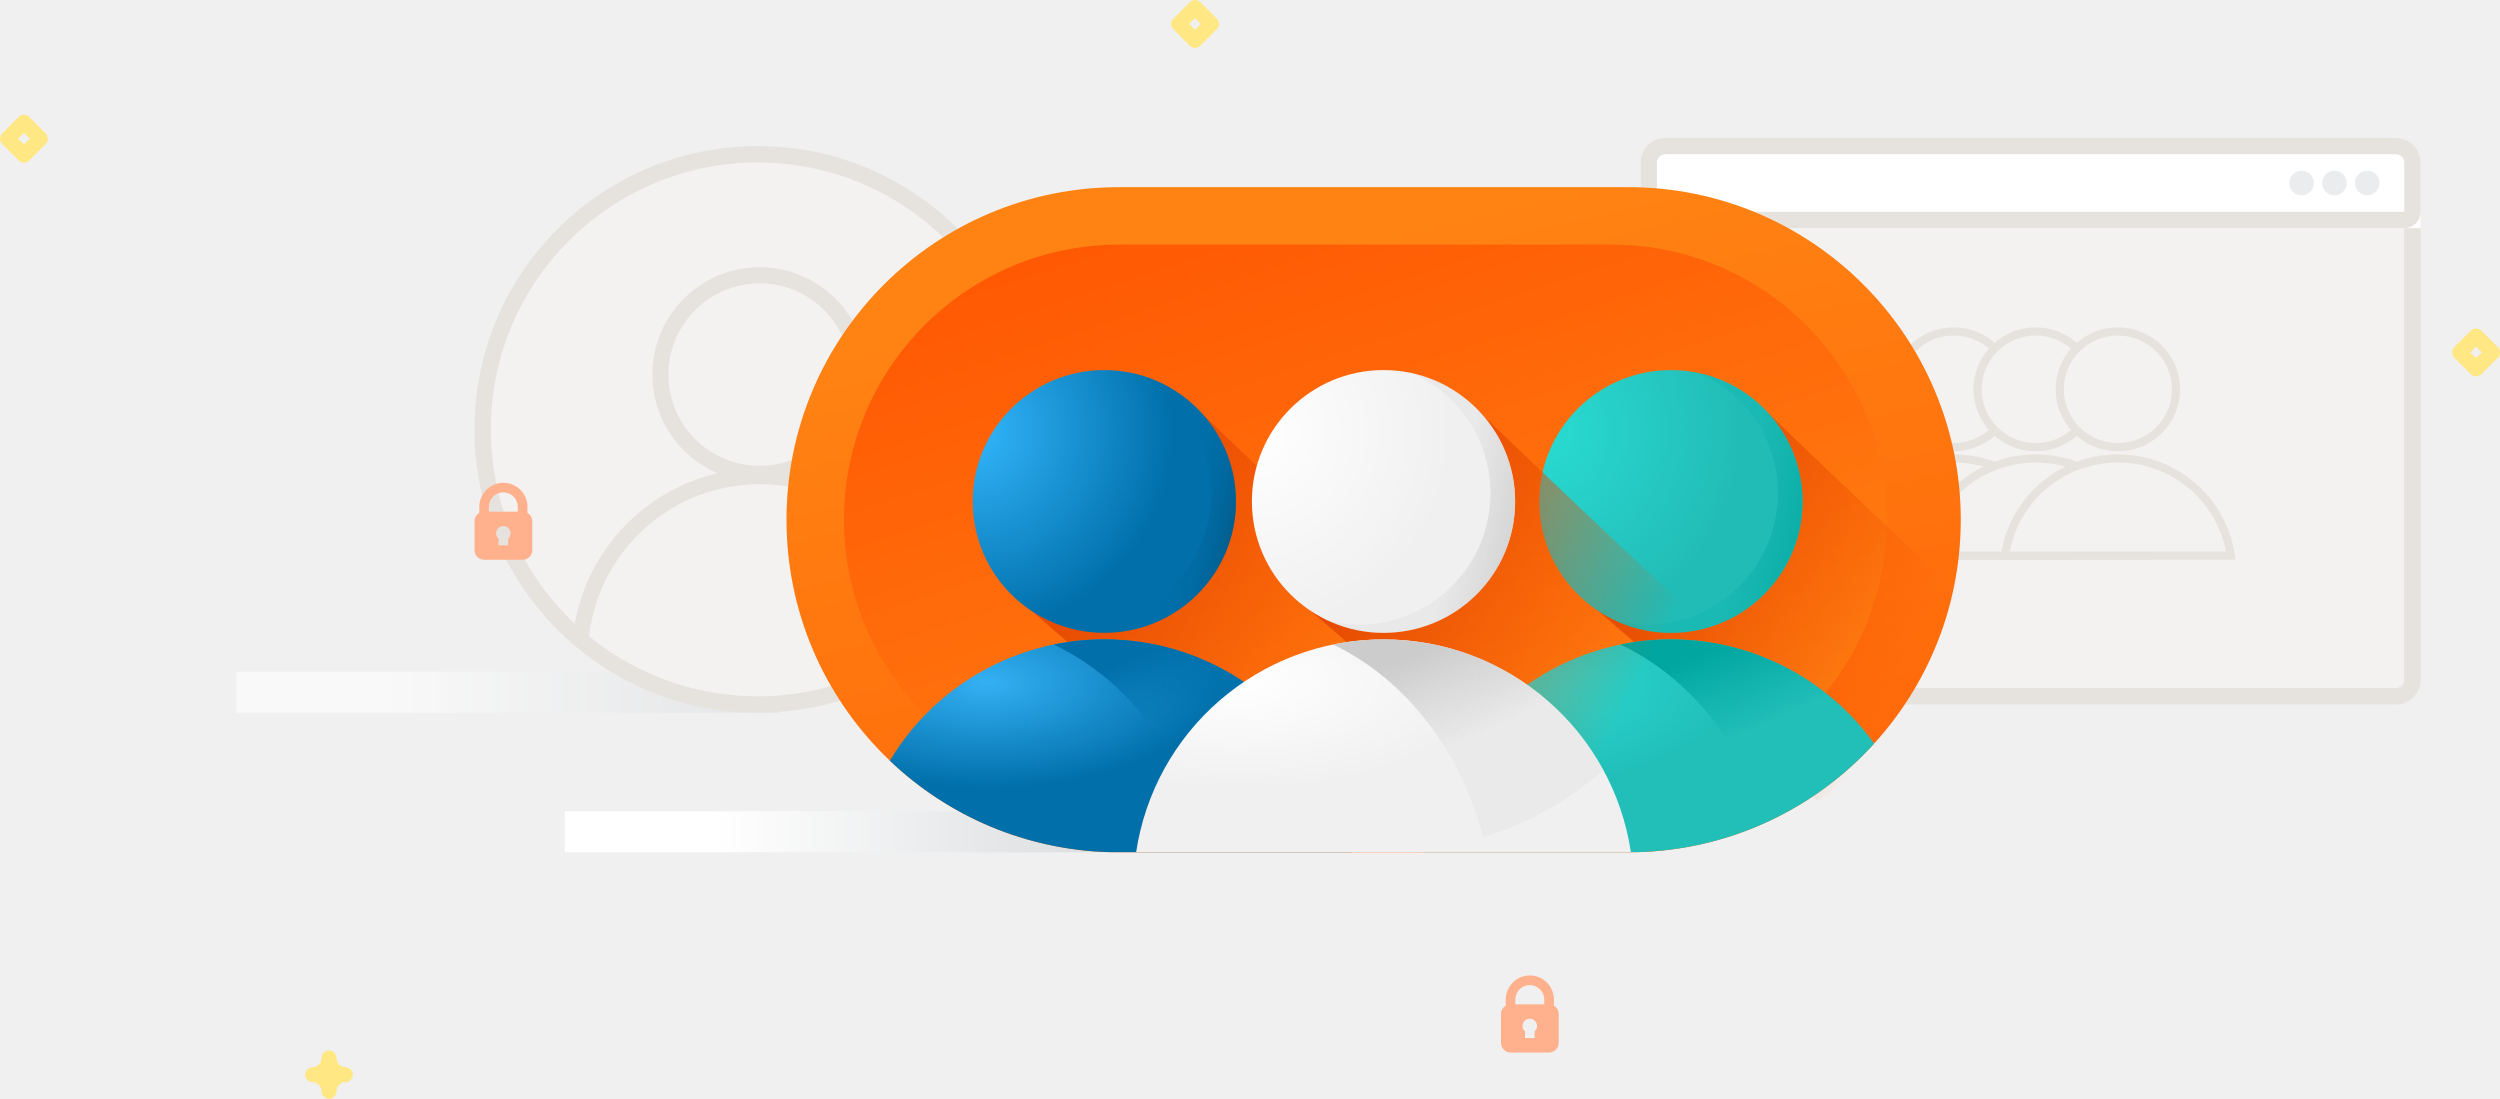
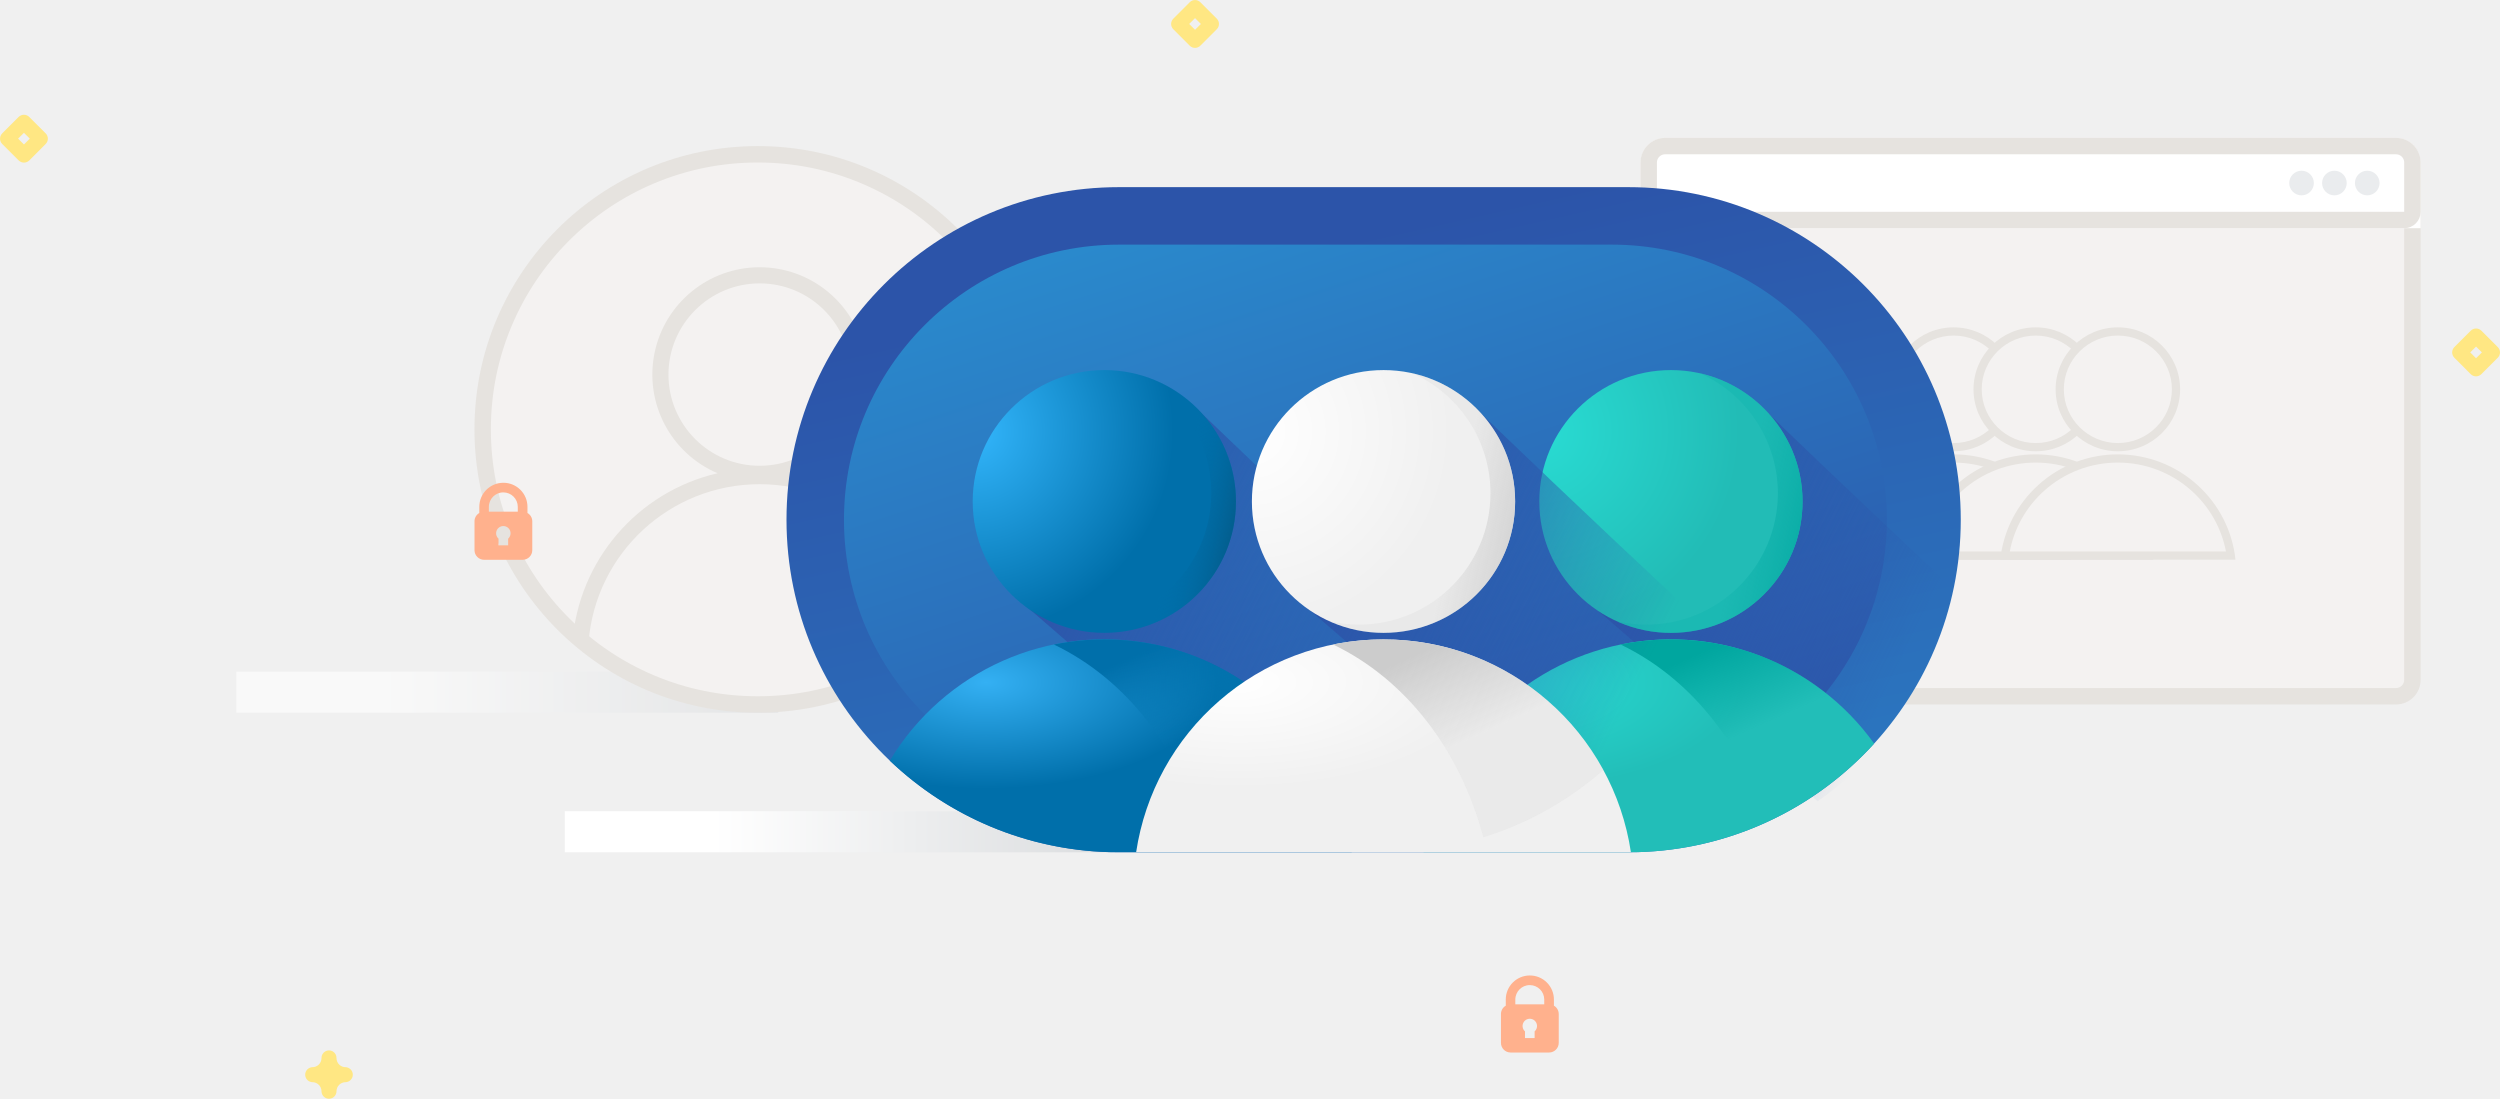
<svg xmlns="http://www.w3.org/2000/svg" xmlns:xlink="http://www.w3.org/1999/xlink" width="304.445" height="133.802" viewBox="0 0 304.445 133.802">
  <defs>
    <linearGradient id="linear-gradient" x1="0.274" y1="0.5" x2="1" y2="0.5" gradientUnits="objectBoundingBox">
      <stop offset="0" stop-color="#fff" />
      <stop offset="1" stop-color="#dbdddf" />
    </linearGradient>
    <linearGradient id="linear-gradient-3" x1="0.274" y1="0.5" x2="1" y2="0.5" gradientUnits="objectBoundingBox">
      <stop offset="0" stop-color="#fff" stop-opacity="0" />
      <stop offset="1" stop-color="#dbdddf" />
    </linearGradient>
    <linearGradient id="linear-gradient-4" x1="0.236" y1="0.169" x2="0.821" y2="1.634" gradientUnits="objectBoundingBox">
-       <stop offset="0" stop-color="#ff8313" />
-       <stop offset="1" stop-color="#ff5402" />
+       <stop offset="0" stop-color="#2c54a9" />
+       <stop offset="1" stop-color="#2a8fd0" />
    </linearGradient>
    <linearGradient id="linear-gradient-5" x1="0.783" y1="1.027" x2="0.103" y2="-0.072" xlink:href="#linear-gradient-4" />
    <linearGradient id="linear-gradient-6" x1="0.084" y1="0.36" x2="0.818" y2="0.733" gradientUnits="objectBoundingBox">
-       <stop offset="0" stop-color="#e34700" />
-       <stop offset="0.472" stop-color="#e54800" stop-opacity="0.494" />
-       <stop offset="1" stop-color="#f34c00" stop-opacity="0" />
+       <stop offset="0" stop-color="#2c54a9" />
+       <stop offset="0.472" stop-color="#2c54a9" stop-opacity="0.494" />
+       <stop offset="1" stop-color="#2c54a9" stop-opacity="0" />
    </linearGradient>
    <radialGradient id="radial-gradient" cx="0.208" cy="0.202" r="0.5" gradientUnits="objectBoundingBox">
      <stop offset="0" stop-color="#34b0f3" />
      <stop offset="1" stop-color="#006faa" />
    </radialGradient>
    <radialGradient id="radial-gradient-2" cx="0" cy="0.233" r="0.764" gradientTransform="translate(0.106 0.025) rotate(27.054)" gradientUnits="objectBoundingBox">
      <stop offset="0" stop-color="#33b6fc" />
      <stop offset="1" stop-color="#006faa" />
    </radialGradient>
    <linearGradient id="linear-gradient-7" x1="0.433" x2="0.678" y2="0.398" gradientUnits="objectBoundingBox">
      <stop offset="0" stop-color="#006faa" />
      <stop offset="1" stop-color="#0a7cb8" stop-opacity="0" />
    </linearGradient>
    <linearGradient id="linear-gradient-8" x1="0.719" y1="0.4" x2="1.177" y2="0.537" gradientUnits="objectBoundingBox">
      <stop offset="0" stop-color="#0070ac" stop-opacity="0" />
      <stop offset="1" stop-color="#064769" />
    </linearGradient>
    <radialGradient id="radial-gradient-3" cx="0.208" cy="0.202" r="0.5" gradientUnits="objectBoundingBox">
      <stop offset="0" stop-color="#29dbd3" />
      <stop offset="1" stop-color="#22beb8" />
    </radialGradient>
    <radialGradient id="radial-gradient-4" cx="0" cy="0.233" r="0.764" gradientTransform="translate(0.106 0.025) rotate(27.054)" gradientUnits="objectBoundingBox">
      <stop offset="0" stop-color="#29dcd3" />
      <stop offset="1" stop-color="#22bcb6" />
    </radialGradient>
    <linearGradient id="linear-gradient-10" x1="0.433" x2="0.678" y2="0.398" gradientUnits="objectBoundingBox">
      <stop offset="0" stop-color="#00a69f" />
      <stop offset="1" stop-color="#00a69f" stop-opacity="0" />
    </linearGradient>
    <linearGradient id="linear-gradient-11" x1="0.719" y1="0.4" x2="1.177" y2="0.537" gradientUnits="objectBoundingBox">
      <stop offset="0" stop-color="#15b5af" stop-opacity="0.49" />
      <stop offset="1" stop-color="#00a69f" />
    </linearGradient>
    <radialGradient id="radial-gradient-5" cx="0.208" cy="0.202" r="0.5" gradientUnits="objectBoundingBox">
      <stop offset="0" stop-color="#fff" />
      <stop offset="1" stop-color="#f0f0f0" />
    </radialGradient>
    <radialGradient id="radial-gradient-6" cx="0" cy="0.233" r="0.764" gradientTransform="translate(0.106 0.025) rotate(27.054)" xlink:href="#radial-gradient-5" />
    <linearGradient id="linear-gradient-13" x1="0.433" x2="0.678" y2="0.398" gradientUnits="objectBoundingBox">
      <stop offset="0" stop-color="#ccc" />
      <stop offset="1" stop-color="#ccc" stop-opacity="0.169" />
    </linearGradient>
    <linearGradient id="linear-gradient-14" x1="0.719" y1="0.4" x2="1.177" y2="0.537" gradientUnits="objectBoundingBox">
      <stop offset="0" stop-color="#ccc" stop-opacity="0.188" />
      <stop offset="1" stop-color="#ccc" />
    </linearGradient>
  </defs>
  <g id="user-onboarding" transform="translate(-141.222 -98.21)">
    <g id="lock-idle-accounts-illustration">
      <rect id="Rectangle_455" data-name="Rectangle 455" width="66" height="5" transform="translate(170 180)" opacity="0.6" fill="url(#linear-gradient)" />
      <g id="Group_1162" data-name="Group 1162" transform="translate(-1385 -1581)">
        <g id="Path_2178" data-name="Path 2178" transform="translate(1584 1697)" fill="#f4f2f1">
          <path d="M 34.5 68 C 29.977 68 25.59 67.114 21.461 65.368 C 17.472 63.681 13.889 61.265 10.812 58.188 C 7.735 55.111 5.319 51.528 3.632 47.539 C 1.886 43.41 1 39.023 1 34.5 C 1 29.977 1.886 25.59 3.632 21.461 C 5.319 17.472 7.735 13.889 10.812 10.812 C 13.889 7.735 17.472 5.319 21.461 3.632 C 25.59 1.886 29.977 1 34.5 1 C 39.023 1 43.41 1.886 47.539 3.632 C 51.528 5.319 55.111 7.735 58.188 10.812 C 61.265 13.889 63.681 17.472 65.368 21.461 C 67.114 25.59 68 29.977 68 34.5 C 68 39.023 67.114 43.41 65.368 47.539 C 63.681 51.528 61.265 55.111 58.188 58.188 C 55.111 61.265 51.528 63.681 47.539 65.368 C 43.41 67.114 39.023 68 34.5 68 Z" stroke="none" />
          <path d="M 34.5 2 C 30.112 2 25.856 2.859 21.85 4.553 C 17.98 6.19 14.504 8.534 11.519 11.519 C 8.534 14.504 6.19 17.98 4.553 21.85 C 2.859 25.856 2 30.112 2 34.5 C 2 38.888 2.859 43.144 4.553 47.15 C 6.19 51.02 8.534 54.496 11.519 57.481 C 14.504 60.466 17.98 62.81 21.85 64.447 C 25.856 66.141 30.112 67 34.5 67 C 38.888 67 43.144 66.141 47.15 64.447 C 51.02 62.81 54.496 60.466 57.481 57.481 C 60.466 54.496 62.81 51.02 64.447 47.15 C 66.141 43.144 67 38.888 67 34.5 C 67 30.112 66.141 25.856 64.447 21.85 C 62.81 17.98 60.466 14.504 57.481 11.519 C 54.496 8.534 51.02 6.19 47.15 4.553 C 43.144 2.859 38.888 2 34.5 2 M 34.5 0 C 53.554 0 69 15.446 69 34.5 C 69 53.554 53.554 69 34.5 69 C 15.446 69 0 53.554 0 34.5 C 0 15.446 15.446 0 34.5 0 Z" stroke="none" fill="#e6e3df" />
        </g>
        <path id="application-outline" d="M1.961,45.726,0,45.723A22.951,22.951,0,0,1,17.676,25.08a13.066,13.066,0,1,1,10.256,0A22.955,22.955,0,0,1,45.608,45.72l-1.966,0a20.9,20.9,0,0,0-41.678,0v0ZM11.7,13.063A11.105,11.105,0,1,0,22.8,1.961,11.118,11.118,0,0,0,11.7,13.063Z" transform="translate(1595.926 1711.759)" fill="#e6e3df" />
      </g>
      <path id="Path_95" d="M424.493,166.965a.914.914,0,0,1-.914-.914,1.1,1.1,0,0,0-1.1-1.1.915.915,0,0,1,0-1.829,1.1,1.1,0,0,0,1.1-1.1.915.915,0,1,1,1.829,0,1.1,1.1,0,0,0,1.1,1.1.915.915,0,0,1,0,1.829,1.1,1.1,0,0,0-1.1,1.1.914.914,0,0,1-.914.914Z" transform="translate(-243.207 65.047)" fill="#ffe783" />
      <path id="Path_96" d="M68.794,419.851a.915.915,0,0,1-.645-.267l-2-2a.914.914,0,0,1,0-1.291l2-2a.914.914,0,0,1,1.291,0l2,2a.914.914,0,0,1,0,1.291l-2,2.008A.915.915,0,0,1,68.794,419.851Zm-.711-2.917.711.711.711-.711-.711-.708Z" transform="translate(75.344 -301.841)" fill="#ffe783" />
      <path id="Path_98" d="M141.064,46.254a.914.914,0,0,1-.645-.267l-2-2.005a.914.914,0,0,1,0-1.291l2-2a.914.914,0,0,1,1.291,0l2,2a.914.914,0,0,1,0,1.291l-2,2a.909.909,0,0,1-.645.267Zm-.711-2.917.711.711.711-.711-.711-.711Z" transform="translate(301.688 97.79)" fill="#ffe783" />
      <path id="Path_98-2" data-name="Path_98" d="M141.064,46.254a.914.914,0,0,1-.645-.267l-2-2.005a.914.914,0,0,1,0-1.291l2-2a.914.914,0,0,1,1.291,0l2,2a.914.914,0,0,1,0,1.291l-2,2a.909.909,0,0,1-.645.267Zm-.711-2.917.711.711.711-.711-.711-.711Z" transform="translate(145.688 57.79)" fill="#ffe783" />
      <path id="padlock" d="M70.9,3.681V2.932a2.932,2.932,0,1,0-5.864,0v.749a1.169,1.169,0,0,0-.586,1.01V8.209a1.174,1.174,0,0,0,1.173,1.173h4.691a1.174,1.174,0,0,0,1.173-1.173V4.691a1.169,1.169,0,0,0-.586-1.01ZM67.963,1.173a1.761,1.761,0,0,1,1.759,1.759v.586H66.2V2.932a1.761,1.761,0,0,1,1.759-1.759Zm.586,5.635v.815H67.377V6.808a.88.88,0,1,1,1.173,0Z" transform="translate(259.555 217)" fill="#ffb18d" />
      <path id="padlock-2" data-name="padlock" d="M70.9,3.681V2.932a2.932,2.932,0,1,0-5.864,0v.749a1.169,1.169,0,0,0-.586,1.01V8.209a1.174,1.174,0,0,0,1.173,1.173h4.691a1.174,1.174,0,0,0,1.173-1.173V4.691a1.169,1.169,0,0,0-.586-1.01ZM67.963,1.173a1.761,1.761,0,0,1,1.759,1.759v.586H66.2V2.932a1.761,1.761,0,0,1,1.759-1.759Zm.586,5.635v.815H67.377V6.808a.88.88,0,1,1,1.173,0Z" transform="translate(134.555 157)" fill="#ffb18d" />
      <rect id="Rectangle_446" data-name="Rectangle 446" width="66" height="5" transform="translate(210 197)" fill="url(#linear-gradient)" />
      <g id="Group_1135" data-name="Group 1135" transform="translate(61 -7)">
        <rect id="Rectangle_448" data-name="Rectangle 448" width="66" height="5" transform="translate(234 186)" fill="url(#linear-gradient-3)" />
        <g id="Path_2110" data-name="Path 2110" transform="translate(280 122)" fill="#f4f2f1">
          <path d="M 92 68 L 3 68 C 1.897 68 1 67.103 1 66 L 1 3 C 1 1.897 1.897 1 3 1 L 92 1 C 93.103 1 94 1.897 94 3 L 94 66 C 94 67.103 93.103 68 92 68 Z" stroke="none" />
          <path d="M 3 2 C 2.449 2 2 2.449 2 3 L 2 66 C 2 66.551 2.449 67 3 67 L 92 67 C 92.551 67 93 66.551 93 66 L 93 3 C 93 2.449 92.551 2 92 2 L 3 2 M 3 0 L 92 0 C 93.657 0 95 1.343 95 3 L 95 66 C 95 67.657 93.657 69 92 69 L 3 69 C 1.343 69 0 67.657 0 66 L 0 3 C 0 1.343 1.343 0 3 0 Z" stroke="none" fill="#e6e3df" />
        </g>
        <g id="Rectangle_376" data-name="Rectangle 376" transform="translate(280 122)" fill="#fff" stroke="#e6e3df" stroke-width="2">
          <path d="M3,0H92a3,3,0,0,1,3,3v8a0,0,0,0,1,0,0H0a0,0,0,0,1,0,0V3A3,3,0,0,1,3,0Z" stroke="none" />
          <path d="M3,1H92a2,2,0,0,1,2,2V9a1,1,0,0,1-1,1H2A1,1,0,0,1,1,9V3A2,2,0,0,1,3,1Z" fill="none" />
        </g>
        <circle id="Ellipse_110" data-name="Ellipse 110" cx="1.5" cy="1.5" r="1.5" transform="translate(367 126)" fill="#eaecee" />
        <circle id="Ellipse_111" data-name="Ellipse 111" cx="1.5" cy="1.5" r="1.5" transform="translate(363 126)" fill="#eaecee" />
        <circle id="Ellipse_112" data-name="Ellipse 112" cx="1.5" cy="1.5" r="1.5" transform="translate(359 126)" fill="#eaecee" />
        <g id="Group_1100" data-name="Group 1100" transform="translate(303.809 145.075)">
          <g id="Union_3" data-name="Union 3" transform="translate(0)" fill="#f4f2f1">
            <path d="M 28.079 27.794 L 0.567 27.794 C 1.03 24.627 2.587 21.717 4.99 19.549 C 7.55 17.239 10.865 15.967 14.323 15.967 C 17.781 15.967 21.096 17.239 23.656 19.549 C 26.059 21.717 27.616 24.627 28.079 27.794 Z M 14.323 14.59 C 10.419 14.59 7.243 11.43 7.243 7.545 C 7.243 3.66 10.419 0.5 14.323 0.5 C 18.227 0.5 21.403 3.66 21.403 7.545 C 21.403 11.43 18.227 14.59 14.323 14.59 Z" stroke="none" />
            <path d="M 27.488 27.294 C 26.946 24.465 25.491 21.878 23.321 19.92 C 20.853 17.694 17.657 16.467 14.323 16.467 C 10.989 16.467 7.793 17.694 5.325 19.92 C 3.154 21.878 1.7 24.465 1.158 27.294 L 27.488 27.294 M 14.323 14.09 C 17.951 14.09 20.903 11.154 20.903 7.545 C 20.903 3.936 17.951 1 14.323 1 C 10.695 1 7.743 3.936 7.743 7.545 C 7.743 11.154 10.695 14.09 14.323 14.09 M 28.646 28.294 L -3.124084514638525e-06 28.294 C 0.368 24.791 2.022 21.553 4.655 19.178 C 7.307 16.785 10.741 15.467 14.323 15.467 C 17.905 15.467 21.339 16.785 23.991 19.178 C 26.624 21.553 28.277 24.791 28.646 28.293 L 28.646 28.294 Z M 14.323 15.09 C 10.137 15.09 6.743 11.712 6.743 7.545 C 6.743 3.378 10.137 -3.937988367397338e-06 14.323 -3.937988367397338e-06 C 18.509 -3.937988367397338e-06 21.903 3.378 21.903 7.545 C 21.903 11.712 18.509 15.09 14.323 15.09 Z" stroke="none" fill="#e6e3df" />
          </g>
        </g>
        <g id="Group_1164" data-name="Group 1164" transform="translate(313.809 145.075)">
          <g id="Union_3-2" data-name="Union 3" transform="translate(0)" fill="#f4f2f1">
            <path d="M 28.079 27.794 L 0.567 27.794 C 1.03 24.627 2.587 21.717 4.99 19.549 C 7.55 17.239 10.865 15.967 14.323 15.967 C 17.781 15.967 21.096 17.239 23.656 19.549 C 26.059 21.717 27.616 24.627 28.079 27.794 Z M 14.323 14.59 C 10.419 14.59 7.243 11.43 7.243 7.545 C 7.243 3.66 10.419 0.5 14.323 0.5 C 18.227 0.5 21.403 3.66 21.403 7.545 C 21.403 11.43 18.227 14.59 14.323 14.59 Z" stroke="none" />
            <path d="M 27.488 27.294 C 26.946 24.465 25.491 21.878 23.321 19.92 C 20.853 17.694 17.657 16.467 14.323 16.467 C 10.989 16.467 7.793 17.694 5.325 19.92 C 3.154 21.878 1.7 24.465 1.158 27.294 L 27.488 27.294 M 14.323 14.09 C 17.951 14.09 20.903 11.154 20.903 7.545 C 20.903 3.936 17.951 1 14.323 1 C 10.695 1 7.743 3.936 7.743 7.545 C 7.743 11.154 10.695 14.09 14.323 14.09 M 28.646 28.294 L -3.124084514638525e-06 28.294 C 0.368 24.791 2.022 21.553 4.655 19.178 C 7.307 16.785 10.741 15.467 14.323 15.467 C 17.905 15.467 21.339 16.785 23.991 19.178 C 26.624 21.553 28.277 24.791 28.646 28.293 L 28.646 28.294 Z M 14.323 15.09 C 10.137 15.09 6.743 11.712 6.743 7.545 C 6.743 3.378 10.137 -3.937988367397338e-06 14.323 -3.937988367397338e-06 C 18.509 -3.937988367397338e-06 21.903 3.378 21.903 7.545 C 21.903 11.712 18.509 15.09 14.323 15.09 Z" stroke="none" fill="#e6e3df" />
          </g>
        </g>
        <g id="Group_1165" data-name="Group 1165" transform="translate(323.809 145.075)">
          <g id="Union_3-3" data-name="Union 3" transform="translate(0)" fill="#f4f2f1">
            <path d="M 28.079 27.794 L 0.567 27.794 C 1.03 24.627 2.587 21.717 4.99 19.549 C 7.55 17.239 10.865 15.967 14.323 15.967 C 17.781 15.967 21.096 17.239 23.656 19.549 C 26.059 21.717 27.616 24.627 28.079 27.794 Z M 14.323 14.59 C 10.419 14.59 7.243 11.43 7.243 7.545 C 7.243 3.66 10.419 0.5 14.323 0.5 C 18.227 0.5 21.403 3.66 21.403 7.545 C 21.403 11.43 18.227 14.59 14.323 14.59 Z" stroke="none" />
            <path d="M 27.488 27.294 C 26.946 24.465 25.491 21.878 23.321 19.92 C 20.853 17.694 17.657 16.467 14.323 16.467 C 10.989 16.467 7.793 17.694 5.325 19.92 C 3.154 21.878 1.7 24.465 1.158 27.294 L 27.488 27.294 M 14.323 14.09 C 17.951 14.09 20.903 11.154 20.903 7.545 C 20.903 3.936 17.951 1 14.323 1 C 10.695 1 7.743 3.936 7.743 7.545 C 7.743 11.154 10.695 14.09 14.323 14.09 M 28.646 28.294 L -3.124084514638525e-06 28.294 C 0.368 24.791 2.022 21.553 4.655 19.178 C 7.307 16.785 10.741 15.467 14.323 15.467 C 17.905 15.467 21.339 16.785 23.991 19.178 C 26.624 21.553 28.277 24.791 28.646 28.293 L 28.646 28.294 Z M 14.323 15.09 C 10.137 15.09 6.743 11.712 6.743 7.545 C 6.743 3.378 10.137 -3.937988367397338e-06 14.323 -3.937988367397338e-06 C 18.509 -3.937988367397338e-06 21.903 3.378 21.903 7.545 C 21.903 11.712 18.509 15.09 14.323 15.09 Z" stroke="none" fill="#e6e3df" />
          </g>
        </g>
      </g>
    </g>
    <g id="Group_1273" data-name="Group 1273" transform="translate(-4839 -16399)">
      <rect id="Rectangle_492" data-name="Rectangle 492" width="143" height="81" rx="40.5" transform="translate(5076 16520)" fill="url(#linear-gradient-4)" />
      <rect id="Rectangle_493" data-name="Rectangle 493" width="127" height="67" rx="33.5" transform="translate(5083 16527)" fill="url(#linear-gradient-5)" />
      <g id="Group_1268" data-name="Group 1268" transform="translate(60 152)">
        <path id="Intersection_12" data-name="Intersection 12" d="M-11087.112-4018.688l22.667-22.424c13.732,13.195,23,21.832,27.517,26a40.615,40.615,0,0,1-19.276,23.234Z" transform="translate(16130.318 20436)" fill="url(#linear-gradient-6)" />
        <path id="Intersection_19" data-name="Intersection 19" d="M60.826,80.979h0Zm0,0H31.193A40.349,40.349,0,0,1,4.583,69.841,30.469,30.469,0,0,1,60.826,80.978Z" transform="translate(5024 16368)" fill="url(#radial-gradient)" />
        <ellipse id="Ellipse_215" data-name="Ellipse 215" cx="16.029" cy="16" rx="16.029" ry="16" transform="translate(5038.675 16390.277)" fill="url(#radial-gradient-2)" />
        <path id="Subtraction_32" data-name="Subtraction 32" d="M-11054.46-4041.819h0c-2.85-10.724-9.519-19.285-18.3-23.486a30.731,30.731,0,0,1,6.14-.618,30.442,30.442,0,0,1,10.247,1.763,30.411,30.411,0,0,1,8.763,4.885,30.56,30.56,0,0,1,6.665,7.393c.389.608.761,1.237,1.1,1.869a40.189,40.189,0,0,1-14.622,8.195Z" transform="translate(16121.318 20489)" fill="url(#linear-gradient-7)" />
        <path id="Subtraction_33" data-name="Subtraction 33" d="M-11096.971-4035a15.925,15.925,0,0,1-6.561-1.4,16.148,16.148,0,0,0,3.559.4,16.032,16.032,0,0,0,16.029-16,16.028,16.028,0,0,0-9.479-14.607,16.1,16.1,0,0,1,8.92,5.551,15.949,15.949,0,0,1,2.615,4.631,15.946,15.946,0,0,1,.945,5.427,15.879,15.879,0,0,1-4.7,11.313A15.938,15.938,0,0,1-11096.971-4035Z" transform="translate(16151.674 20457.277)" fill="url(#linear-gradient-8)" />
      </g>
      <g id="Group_1267" data-name="Group 1267" transform="translate(129 152)">
        <path id="Intersection_12-2" data-name="Intersection 12" d="M-11087.112-4018.688l22.667-22.424c10.515,10.1,18.413,17.533,23.563,22.33a40.59,40.59,0,0,1-16.869,25.559Z" transform="translate(16130.318 20436)" fill="url(#linear-gradient-6)" />
        <path id="Intersection_17" data-name="Intersection 17" d="M42.58,80.979A30.472,30.472,0,0,1,97.453,67.76,40.387,40.387,0,0,1,68.807,80.979Z" transform="translate(4982 16368)" fill="url(#radial-gradient-3)" />
        <ellipse id="Ellipse_215-2" data-name="Ellipse 215" cx="16.029" cy="16" rx="16.029" ry="16" transform="translate(5038.675 16390.277)" fill="url(#radial-gradient-4)" />
        <path id="Intersection_18" data-name="Intersection 18" d="M66.562,55.694A30.7,30.7,0,0,1,82.949,56.84a30.545,30.545,0,0,1,14.5,10.919,40.619,40.619,0,0,1-13.126,9.59C81.234,67.484,74.834,59.653,66.562,55.694Z" transform="translate(4982 16368)" fill="url(#linear-gradient-10)" />
        <path id="Subtraction_33-2" data-name="Subtraction 33" d="M-11096.971-4035a15.925,15.925,0,0,1-6.561-1.4,16.148,16.148,0,0,0,3.559.4,16.032,16.032,0,0,0,16.029-16,16.028,16.028,0,0,0-9.479-14.607,16.1,16.1,0,0,1,8.92,5.551,15.949,15.949,0,0,1,2.615,4.631,15.946,15.946,0,0,1,.945,5.427,15.879,15.879,0,0,1-4.7,11.313A15.938,15.938,0,0,1-11096.971-4035Z" transform="translate(16151.674 20457.277)" fill="url(#linear-gradient-11)" />
      </g>
      <g id="Group_1272" data-name="Group 1272" transform="translate(94 152)">
        <path id="Intersection_12-3" data-name="Intersection 12" d="M-11087.112-4018.688l22.667-22.424c13.732,13.195,23,21.832,27.517,26a40.615,40.615,0,0,1-19.276,23.234Z" transform="translate(16130.318 20436)" fill="url(#linear-gradient-6)" />
        <path id="Intersection_14" data-name="Intersection 14" d="M-11045.492-3987.021h-60.246a30.372,30.372,0,0,1,10.145-18.448,30.361,30.361,0,0,1,9.128-5.469,30.384,30.384,0,0,1,10.851-1.986,30.384,30.384,0,0,1,10.851,1.986,30.361,30.361,0,0,1,9.128,5.469,30.377,30.377,0,0,1,10.145,18.447Z" transform="translate(16130.318 20436)" fill="url(#radial-gradient-5)" />
        <ellipse id="Ellipse_215-3" data-name="Ellipse 215" cx="16.029" cy="16" rx="16.029" ry="16" transform="translate(5038.675 16390.277)" fill="url(#radial-gradient-6)" />
        <path id="Subtraction_32-2" data-name="Subtraction 32" d="M-11054.46-4041.819h0c-2.85-10.724-9.519-19.285-18.3-23.486a30.731,30.731,0,0,1,6.14-.618,30.442,30.442,0,0,1,10.247,1.763,30.411,30.411,0,0,1,8.763,4.885,30.56,30.56,0,0,1,6.665,7.393c.389.608.761,1.237,1.1,1.869a40.189,40.189,0,0,1-14.622,8.195Z" transform="translate(16121.318 20489)" fill="url(#linear-gradient-13)" />
        <path id="Subtraction_33-3" data-name="Subtraction 33" d="M-11096.971-4035a15.925,15.925,0,0,1-6.561-1.4,16.148,16.148,0,0,0,3.559.4,16.032,16.032,0,0,0,16.029-16,16.028,16.028,0,0,0-9.479-14.607,16.1,16.1,0,0,1,8.92,5.551,15.949,15.949,0,0,1,2.615,4.631,15.946,15.946,0,0,1,.945,5.427,15.879,15.879,0,0,1-4.7,11.313A15.938,15.938,0,0,1-11096.971-4035Z" transform="translate(16151.674 20457.277)" fill="url(#linear-gradient-14)" />
      </g>
    </g>
  </g>
</svg>
